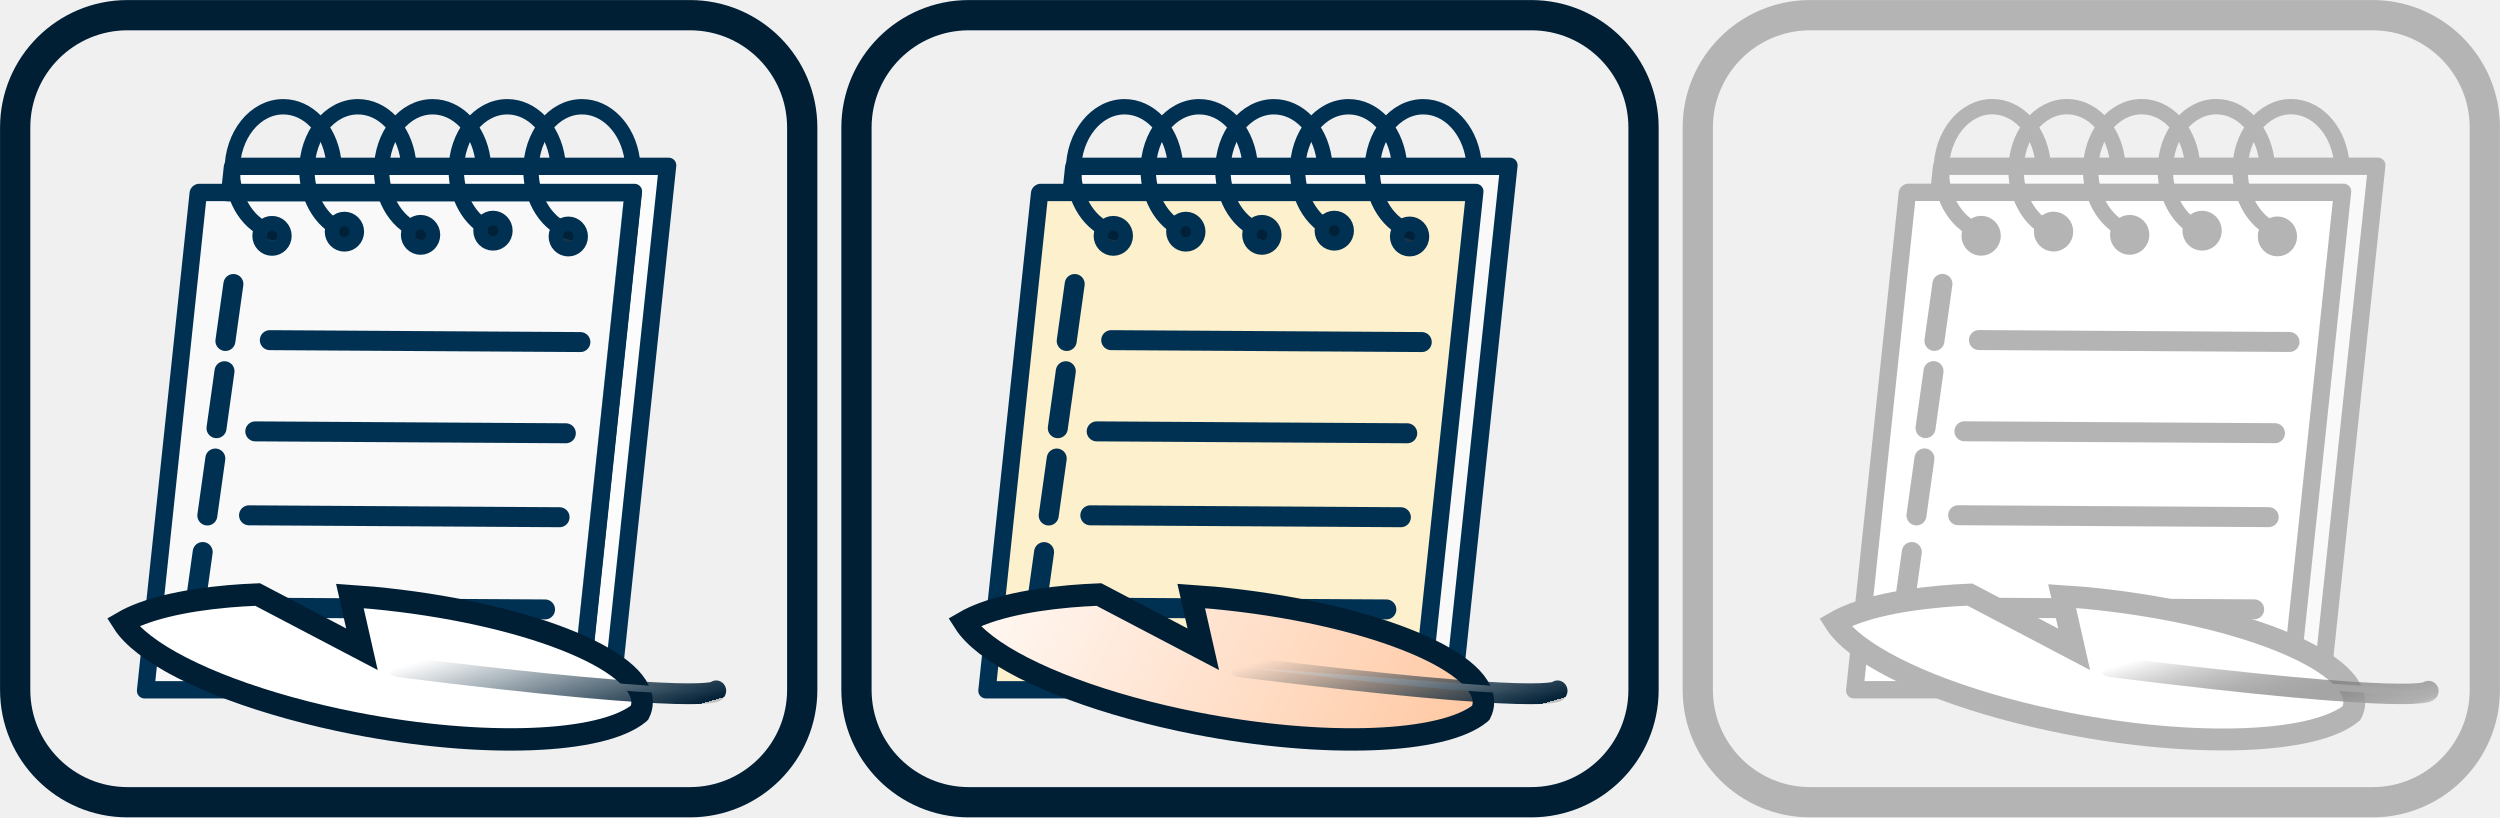
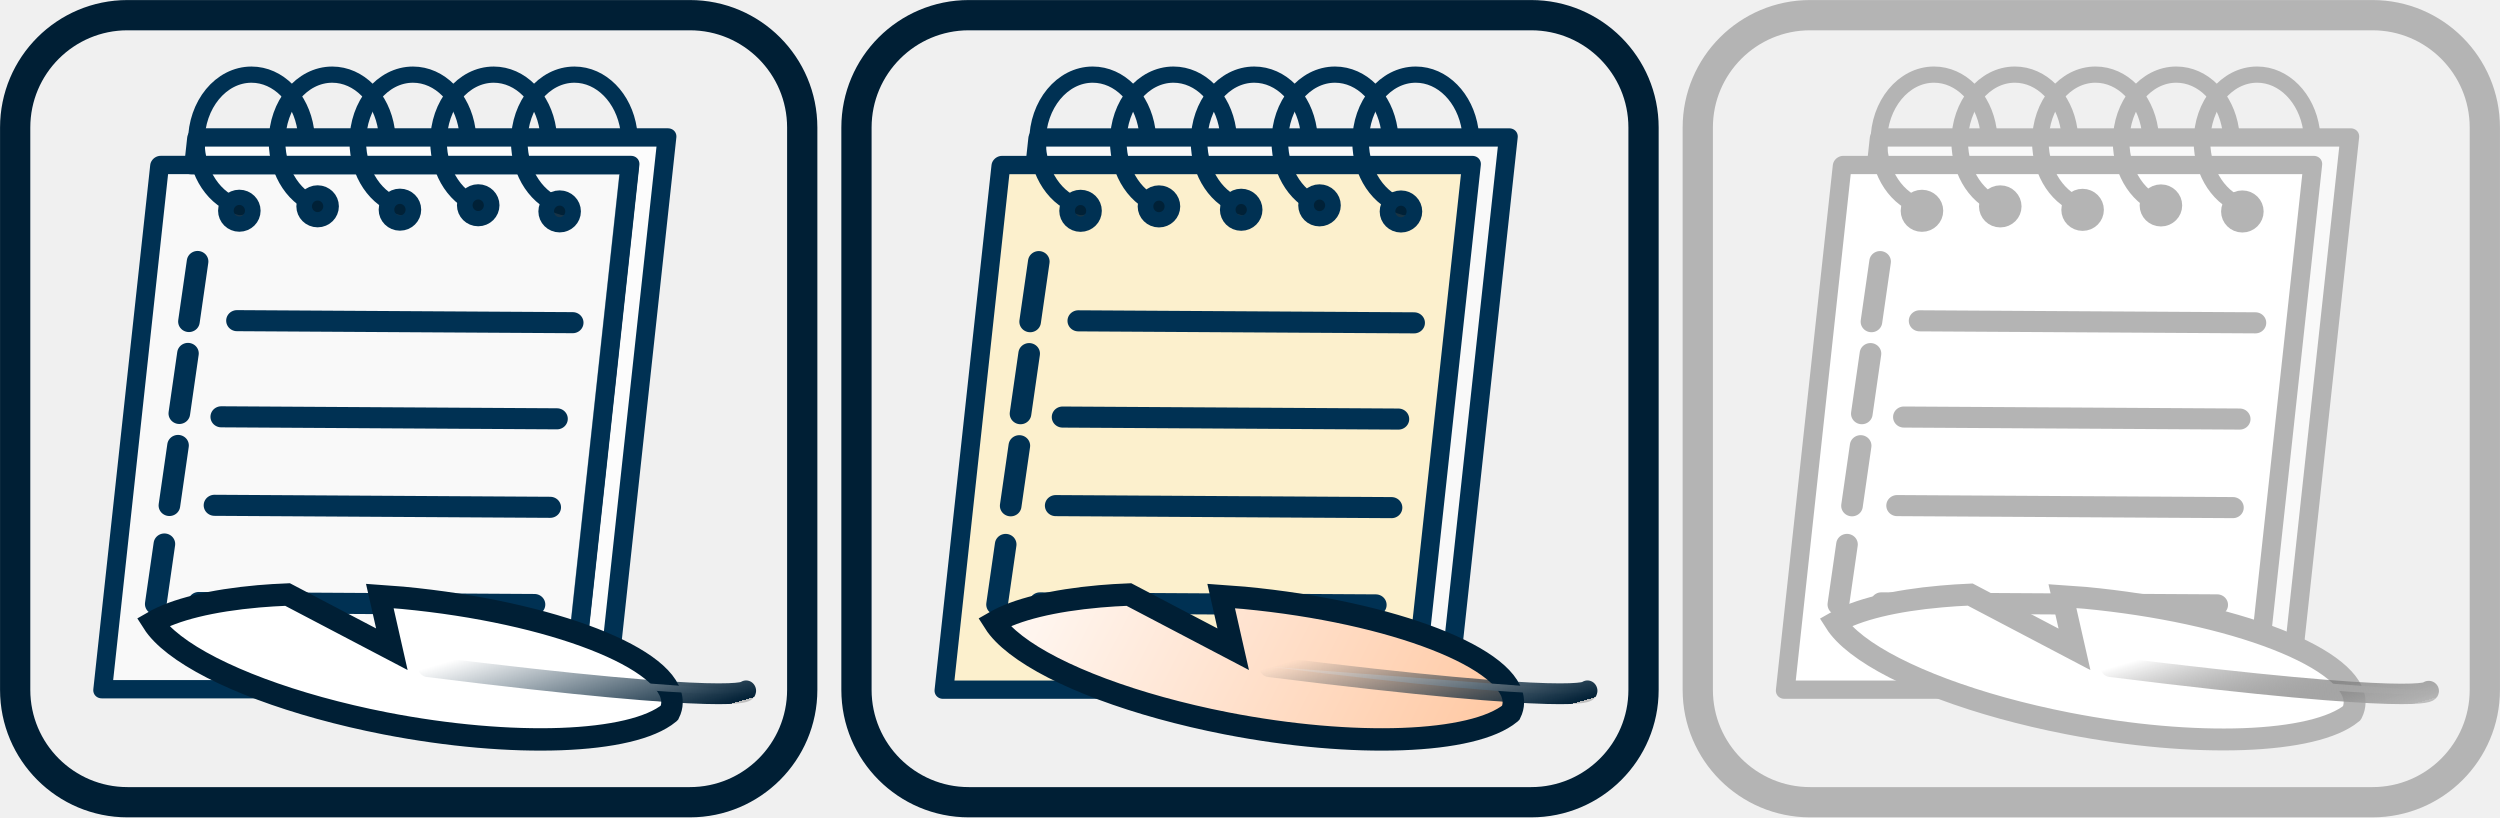
<svg xmlns="http://www.w3.org/2000/svg" xmlns:xlink="http://www.w3.org/1999/xlink" width="27.517mm" height="8.996mm" viewBox="0 0 27.517 8.996" version="1.1" id="svg1">
  <defs id="defs1">
    <linearGradient id="linearGradient8">
      <stop style="stop-color:#ffc9a4;stop-opacity:1;" offset="0" id="stop8" />
      <stop style="stop-color:#ffffff;stop-opacity:1;" offset="1" id="stop9" />
    </linearGradient>
    <linearGradient xlink:href="#c" id="g" gradientUnits="userSpaceOnUse" gradientTransform="matrix(-0.5251667,-0.4270748,0.7423173,-0.2068568,15.48623,21.31175)" x1="10.158" y1="9.889" x2="12.355" y2="9.889" />
    <linearGradient id="c">
      <stop style="stop-color:#bebebe;stop-opacity:1" offset="0" id="stop5" />
      <stop style="stop-color:#001f35;stop-opacity:0.994;" offset="0" id="stop31" />
      <stop style="stop-color:#001f35;stop-opacity:0" offset=".934" id="stop6" />
    </linearGradient>
    <linearGradient xlink:href="#c-3" id="g-7" gradientUnits="userSpaceOnUse" gradientTransform="matrix(-0.5860535,-0.4964488,0.8283802,-0.2404586,3.356569,14.35138)" x1="10.158" y1="9.889" x2="12.355" y2="9.889" />
    <linearGradient id="c-3">
      <stop style="stop-color:#bebebe;stop-opacity:1" offset="0" id="stop5-7" />
      <stop style="stop-color:#b4b4b4;stop-opacity:1;" offset="0" id="stop31-6" />
      <stop style="stop-color:#000000;stop-opacity:0;" offset="0.934" id="stop6-2" />
    </linearGradient>
    <linearGradient xlink:href="#c" id="linearGradient5" gradientUnits="userSpaceOnUse" gradientTransform="matrix(-0.5251667,-0.4270748,0.7423173,-0.2068568,15.48623,21.31175)" x1="10.158" y1="9.889" x2="12.355" y2="9.889" />
    <linearGradient xlink:href="#linearGradient8" id="linearGradient9" x1="12.478" y1="14.344" x2="18.582" y2="14.344" gradientUnits="userSpaceOnUse" />
    <linearGradient xlink:href="#linearGradient8" id="linearGradient10" gradientUnits="userSpaceOnUse" x1="17.357" y1="15.298" x2="12.551" y2="12.74" />
    <linearGradient xlink:href="#linearGradient8" id="linearGradient2" gradientUnits="userSpaceOnUse" x1="12.478" y1="14.344" x2="18.582" y2="14.344" />
  </defs>
-   <g id="g16">
+   <g id="g5">
    <rect style="fill:none;fill-opacity:1;stroke:#001f35;stroke-width:0.333;stroke-linecap:round;stroke-dasharray:none;stroke-opacity:1" width="8.663" height="8.663" x="0.167" y="0.167" rx="1.237" ry="1.237" id="rect9" />
-     <g id="g15">
-       <g id="g14">
-         <path id="rect13" style="fill:#ffffff;fill-opacity:0.8;stroke:#003153;stroke-width:0.192;stroke-linecap:round;stroke-linejoin:round;stroke-opacity:1" d="m 2.753,1.841 -1.314e-4,0.298 h 4.439 l 2.09e-4,5.207 h 0.349 l -7.76e-5,-5.505 z" transform="matrix(1,0,-0.1052411,0.9944467,0,0)" />
-         <rect style="fill:#ffffff;fill-opacity:0.605;stroke:#003153;stroke-width:0.192;stroke-linecap:round;stroke-linejoin:round;stroke-opacity:1" id="rect13-2" width="4.788" height="5.505" x="2.407" y="2.13" transform="matrix(1,0,-0.1052411,0.9944467,0,0)" />
-         <path id="path13" style="fill:none;fill-opacity:0.994;stroke:#003153;stroke-width:0.169;stroke-linecap:round;stroke-linejoin:round;stroke-opacity:1" d="M 3.67,1.749 C 3.622,1.417 3.389,1.175 3.118,1.175 2.807,1.175 2.556,1.488 2.556,1.875 2.557,2.205 2.743,2.49 3.003,2.558" />
-         <path id="path13-3" style="fill:none;fill-opacity:0.994;stroke:#003153;stroke-width:0.169;stroke-linecap:round;stroke-linejoin:round;stroke-opacity:1" d="M 4.492,1.749 C 4.444,1.417 4.211,1.175 3.94,1.175 c -0.31,2.22e-5 -0.562,0.313 -0.562,0.699 6.288e-4,0.33 0.187,0.615 0.447,0.683" />
-         <path id="path13-5" style="fill:none;fill-opacity:0.994;stroke:#003153;stroke-width:0.169;stroke-linecap:round;stroke-linejoin:round;stroke-opacity:1" d="M 5.314,1.749 C 5.266,1.417 5.033,1.175 4.762,1.175 4.452,1.175 4.2,1.488 4.2,1.875 c 6.288e-4,0.33 0.187,0.615 0.447,0.683" />
-         <path id="path13-7" style="fill:none;fill-opacity:0.994;stroke:#003153;stroke-width:0.169;stroke-linecap:round;stroke-linejoin:round;stroke-opacity:1" d="M 6.136,1.749 C 6.088,1.417 5.855,1.175 5.584,1.175 5.274,1.175 5.022,1.488 5.022,1.875 c 6.289e-4,0.33 0.187,0.615 0.447,0.683" />
-         <path id="path13-37" style="fill:none;fill-opacity:0.994;stroke:#003153;stroke-width:0.169;stroke-linecap:round;stroke-linejoin:round;stroke-opacity:1" d="M 6.958,1.749 C 6.91,1.417 6.677,1.175 6.406,1.175 6.096,1.175 5.844,1.488 5.844,1.875 c 6.289e-4,0.33 0.187,0.615 0.447,0.683" />
-         <ellipse style="fill:#001f35;fill-opacity:0.9;stroke:#003153;stroke-width:0.159;stroke-linecap:round;stroke-linejoin:round;stroke-opacity:1" id="path14" cx="2.994" cy="2.596" rx="0.137" ry="0.14" />
-         <ellipse style="fill:#001f35;fill-opacity:0.9;stroke:#003153;stroke-width:0.159;stroke-linecap:round;stroke-linejoin:round;stroke-opacity:1" id="path14-5" cx="3.791" cy="2.55" rx="0.137" ry="0.14" />
-         <ellipse style="fill:#001f35;fill-opacity:0.9;stroke:#003153;stroke-width:0.159;stroke-linecap:round;stroke-linejoin:round;stroke-opacity:1" id="path14-7" cx="4.629" cy="2.585" rx="0.137" ry="0.14" />
-         <ellipse style="fill:#001f35;fill-opacity:0.9;stroke:#003153;stroke-width:0.159;stroke-linecap:round;stroke-linejoin:round;stroke-opacity:1" id="path14-5-6" cx="5.426" cy="2.539" rx="0.137" ry="0.14" />
-         <ellipse style="fill:#001f35;fill-opacity:0.9;stroke:#003153;stroke-width:0.159;stroke-linecap:round;stroke-linejoin:round;stroke-opacity:1" id="path14-5-6-2" cx="6.255" cy="2.603" rx="0.137" ry="0.14" />
-         <path style="fill:#001f35;fill-opacity:0.9;stroke:#003153;stroke-width:0.22;stroke-linecap:round;stroke-linejoin:round;stroke-opacity:1" d="m 2.97,3.744 3.418,0.021" id="path15" />
-         <path style="fill:#001f35;fill-opacity:0.9;stroke:#003153;stroke-width:0.22;stroke-linecap:round;stroke-linejoin:round;stroke-opacity:1" d="m 2.81,4.748 3.418,0.021" id="path15-7" />
-         <path style="fill:#001f35;fill-opacity:0.9;stroke:#003153;stroke-width:0.22;stroke-linecap:round;stroke-linejoin:round;stroke-opacity:1" d="m 2.741,5.672 3.418,0.021" id="path15-1" />
-         <path style="fill:#001f35;fill-opacity:0.9;stroke:#003153;stroke-width:0.22;stroke-linecap:round;stroke-linejoin:round;stroke-opacity:1" d="M 2.581,6.687 5.999,6.708" id="path15-7-3" />
-         <path style="fill:#001f35;fill-opacity:0.9;stroke:#003153;stroke-width:0.22;stroke-linecap:round;stroke-linejoin:round;stroke-opacity:1" d="m 2.383,4.713 0.088,-0.627" id="path16" />
-         <path style="fill:#001f35;fill-opacity:0.9;stroke:#003153;stroke-width:0.22;stroke-linecap:round;stroke-linejoin:round;stroke-opacity:1" d="m 2.481,3.753 0.088,-0.627" id="path16-6" />
-         <path style="fill:#001f35;fill-opacity:0.9;stroke:#003153;stroke-width:0.22;stroke-linecap:round;stroke-linejoin:round;stroke-opacity:1" d="m 2.282,5.674 0.088,-0.627" id="path16-9" />
-         <path style="fill:#001f35;fill-opacity:0.9;stroke:#003153;stroke-width:0.22;stroke-linecap:round;stroke-linejoin:round;stroke-opacity:1" d="m 2.143,6.703 0.088,-0.627" id="path16-9-1" />
-       </g>
-       <g id="g1" transform="matrix(1.115938,0,0,1.16244,-12.74303,-9.334011)">
-         <path style="fill:#ffffff;fill-opacity:1;stroke:#001f35;stroke-width:0.212;stroke-linecap:round;stroke-dasharray:none;stroke-opacity:1" d="m 12.846,14.135 a 2.671,0.752 9.635 0 0 2.076,0.744 2.671,0.752 9.635 0 0 2.803,-0.098 2.683,0.748 5.538 0 0 0.002,-0.002 2.683,0.748 5.538 0 0 0.025,-0.096 2.683,0.748 5.538 0 0 -2.657,-0.993 2.683,0.748 5.538 0 0 -0.225,-0.017 l 0.119,0.504 -1.029,-0.518 a 2.683,0.748 5.538 0 0 -0.285,0.017 2.683,0.748 5.538 0 0 -1.045,0.246 2.671,0.752 9.635 0 0 0.216,0.213 z" id="path23" />
-         <path style="fill:#ffffff;fill-opacity:1;stroke:url(#g);stroke-width:0.197;stroke-linecap:round;stroke-dasharray:none;stroke-opacity:1" d="m 15.344,14.342 c 3.114,0.374 3.139,0.229 3.139,0.229 v 0" id="path24" />
+     <g id="g4">
+       <g id="g2">
+         <g id="g14" transform="matrix(1.081131,0,0,1.054081,-0.6026262,-0.4170413)">
+           <path id="rect13" style="fill:#ffffff;fill-opacity:0.8;stroke:#003153;stroke-width:0.192;stroke-linecap:round;stroke-linejoin:round;stroke-opacity:1" d="m 2.753,1.841 -1.314e-4,0.298 h 4.439 l 2.09e-4,5.207 h 0.349 l -7.76e-5,-5.505 z" transform="matrix(1,0,-0.1052411,0.9944467,0,0)" />
+           <rect style="fill:#ffffff;fill-opacity:0.605;stroke:#003153;stroke-width:0.192;stroke-linecap:round;stroke-linejoin:round;stroke-opacity:1" id="rect13-2" width="4.788" height="5.505" x="2.407" y="2.13" transform="matrix(1,0,-0.1052411,0.9944467,0,0)" />
+           <path id="path13" style="fill:none;fill-opacity:0.994;stroke:#003153;stroke-width:0.169;stroke-linecap:round;stroke-linejoin:round;stroke-opacity:1" d="M 3.67,1.749 C 3.622,1.417 3.389,1.175 3.118,1.175 2.807,1.175 2.556,1.488 2.556,1.875 2.557,2.205 2.743,2.49 3.003,2.558" />
+           <path id="path13-3" style="fill:none;fill-opacity:0.994;stroke:#003153;stroke-width:0.169;stroke-linecap:round;stroke-linejoin:round;stroke-opacity:1" d="M 4.492,1.749 C 4.444,1.417 4.211,1.175 3.94,1.175 c -0.31,2.22e-5 -0.562,0.313 -0.562,0.699 6.288e-4,0.33 0.187,0.615 0.447,0.683" />
+           <path id="path13-5" style="fill:none;fill-opacity:0.994;stroke:#003153;stroke-width:0.169;stroke-linecap:round;stroke-linejoin:round;stroke-opacity:1" d="M 5.314,1.749 C 5.266,1.417 5.033,1.175 4.762,1.175 4.452,1.175 4.2,1.488 4.2,1.875 c 6.288e-4,0.33 0.187,0.615 0.447,0.683" />
+           <path id="path13-7" style="fill:none;fill-opacity:0.994;stroke:#003153;stroke-width:0.169;stroke-linecap:round;stroke-linejoin:round;stroke-opacity:1" d="M 6.136,1.749 C 6.088,1.417 5.855,1.175 5.584,1.175 5.274,1.175 5.022,1.488 5.022,1.875 c 6.289e-4,0.33 0.187,0.615 0.447,0.683" />
+           <path id="path13-37" style="fill:none;fill-opacity:0.994;stroke:#003153;stroke-width:0.169;stroke-linecap:round;stroke-linejoin:round;stroke-opacity:1" d="M 6.958,1.749 C 6.91,1.417 6.677,1.175 6.406,1.175 6.096,1.175 5.844,1.488 5.844,1.875 c 6.289e-4,0.33 0.187,0.615 0.447,0.683" />
+           <ellipse style="fill:#001f35;fill-opacity:0.9;stroke:#003153;stroke-width:0.159;stroke-linecap:round;stroke-linejoin:round;stroke-opacity:1" id="path14" cx="2.994" cy="2.596" rx="0.137" ry="0.14" />
+           <ellipse style="fill:#001f35;fill-opacity:0.9;stroke:#003153;stroke-width:0.159;stroke-linecap:round;stroke-linejoin:round;stroke-opacity:1" id="path14-5" cx="3.791" cy="2.55" rx="0.137" ry="0.14" />
+           <ellipse style="fill:#001f35;fill-opacity:0.9;stroke:#003153;stroke-width:0.159;stroke-linecap:round;stroke-linejoin:round;stroke-opacity:1" id="path14-7" cx="4.629" cy="2.585" rx="0.137" ry="0.14" />
+           <ellipse style="fill:#001f35;fill-opacity:0.9;stroke:#003153;stroke-width:0.159;stroke-linecap:round;stroke-linejoin:round;stroke-opacity:1" id="path14-5-6" cx="5.426" cy="2.539" rx="0.137" ry="0.14" />
+           <ellipse style="fill:#001f35;fill-opacity:0.9;stroke:#003153;stroke-width:0.159;stroke-linecap:round;stroke-linejoin:round;stroke-opacity:1" id="path14-5-6-2" cx="6.255" cy="2.603" rx="0.137" ry="0.14" />
+           <path style="fill:#001f35;fill-opacity:0.9;stroke:#003153;stroke-width:0.22;stroke-linecap:round;stroke-linejoin:round;stroke-opacity:1" d="m 2.97,3.744 3.418,0.021" id="path15" />
+           <path style="fill:#001f35;fill-opacity:0.9;stroke:#003153;stroke-width:0.22;stroke-linecap:round;stroke-linejoin:round;stroke-opacity:1" d="m 2.81,4.748 3.418,0.021" id="path15-7" />
+           <path style="fill:#001f35;fill-opacity:0.9;stroke:#003153;stroke-width:0.22;stroke-linecap:round;stroke-linejoin:round;stroke-opacity:1" d="m 2.741,5.672 3.418,0.021" id="path15-1" />
+           <path style="fill:#001f35;fill-opacity:0.9;stroke:#003153;stroke-width:0.22;stroke-linecap:round;stroke-linejoin:round;stroke-opacity:1" d="M 2.581,6.687 5.999,6.708" id="path15-7-3" />
+           <path style="fill:#001f35;fill-opacity:0.9;stroke:#003153;stroke-width:0.22;stroke-linecap:round;stroke-linejoin:round;stroke-opacity:1" d="m 2.383,4.713 0.088,-0.627" id="path16" />
+           <path style="fill:#001f35;fill-opacity:0.9;stroke:#003153;stroke-width:0.22;stroke-linecap:round;stroke-linejoin:round;stroke-opacity:1" d="m 2.481,3.753 0.088,-0.627" id="path16-6" />
+           <path style="fill:#001f35;fill-opacity:0.9;stroke:#003153;stroke-width:0.22;stroke-linecap:round;stroke-linejoin:round;stroke-opacity:1" d="m 2.282,5.674 0.088,-0.627" id="path16-9" />
+           <path style="fill:#001f35;fill-opacity:0.9;stroke:#003153;stroke-width:0.22;stroke-linecap:round;stroke-linejoin:round;stroke-opacity:1" d="m 2.143,6.703 0.088,-0.627" id="path16-9-1" />
+         </g>
+         <g id="g1" transform="matrix(1.115938,0,0,1.16244,-12.41367,-9.334011)">
+           <path style="fill:#ffffff;fill-opacity:1;stroke:#001f35;stroke-width:0.212;stroke-linecap:round;stroke-dasharray:none;stroke-opacity:1" d="m 12.846,14.135 a 2.671,0.752 9.635 0 0 2.076,0.744 2.671,0.752 9.635 0 0 2.803,-0.098 2.683,0.748 5.538 0 0 0.002,-0.002 2.683,0.748 5.538 0 0 0.025,-0.096 2.683,0.748 5.538 0 0 -2.657,-0.993 2.683,0.748 5.538 0 0 -0.225,-0.017 l 0.119,0.504 -1.029,-0.518 a 2.683,0.748 5.538 0 0 -0.285,0.017 2.683,0.748 5.538 0 0 -1.045,0.246 2.671,0.752 9.635 0 0 0.216,0.213 z" id="path23" />
+           <path style="fill:#ffffff;fill-opacity:1;stroke:url(#g);stroke-width:0.197;stroke-linecap:round;stroke-dasharray:none;stroke-opacity:1" d="m 15.344,14.342 c 3.114,0.374 3.139,0.229 3.139,0.229 v 0" id="path24" />
+         </g>
      </g>
    </g>
  </g>
-   <g id="g17">
+   <g id="g7">
    <rect style="fill:none;fill-opacity:1;stroke:#001f35;stroke-width:0.333;stroke-linecap:round;stroke-dasharray:none;stroke-opacity:1" width="8.663" height="8.663" x="9.427" y="0.167" rx="1.237" ry="1.237" id="rect10" />
-     <g id="g13">
-       <g id="g12">
+     <g id="g6">
+       <g id="g12" transform="matrix(1.081475,0,0,1.054883,-1.358986,-0.4181073)">
        <rect style="fill:#ffffff;fill-opacity:0.602;stroke:#003153;stroke-width:0.192;stroke-linecap:round;stroke-linejoin:round;stroke-opacity:1" id="rect13-36" width="4.788" height="5.505" x="12.013" y="1.841" transform="matrix(1,0,-0.1052411,0.9944467,0,0)" />
        <rect style="fill:#fcf0cd;fill-opacity:1;stroke:#003153;stroke-width:0.192;stroke-linecap:round;stroke-linejoin:round;stroke-opacity:1" id="rect13-2-2" width="4.788" height="5.505" x="11.668" y="2.13" transform="matrix(1,0,-0.1052411,0.9944467,0,0)" />
        <path id="path13-1" style="fill:none;fill-opacity:0.994;stroke:#003153;stroke-width:0.169;stroke-linecap:round;stroke-linejoin:round;stroke-opacity:1" d="m 12.931,1.749 c -0.049,-0.332 -0.281,-0.574 -0.553,-0.574 -0.31,2.22e-5 -0.562,0.313 -0.562,0.699 6.29e-4,0.33 0.187,0.615 0.447,0.683" />
        <path id="path13-3-9" style="fill:none;fill-opacity:0.994;stroke:#003153;stroke-width:0.169;stroke-linecap:round;stroke-linejoin:round;stroke-opacity:1" d="M 13.753,1.749 C 13.704,1.417 13.472,1.175 13.2,1.175 c -0.31,2.22e-5 -0.562,0.313 -0.562,0.699 6.29e-4,0.33 0.187,0.615 0.447,0.683" />
        <path id="path13-5-7" style="fill:none;fill-opacity:0.994;stroke:#003153;stroke-width:0.169;stroke-linecap:round;stroke-linejoin:round;stroke-opacity:1" d="m 14.575,1.749 c -0.049,-0.332 -0.281,-0.574 -0.553,-0.574 -0.31,2.22e-5 -0.562,0.313 -0.562,0.699 6.29e-4,0.33 0.187,0.615 0.447,0.683" />
        <path id="path13-7-6" style="fill:none;fill-opacity:0.994;stroke:#003153;stroke-width:0.169;stroke-linecap:round;stroke-linejoin:round;stroke-opacity:1" d="m 15.397,1.749 c -0.049,-0.332 -0.281,-0.574 -0.553,-0.574 -0.31,2.22e-5 -0.562,0.313 -0.562,0.699 6.29e-4,0.33 0.187,0.615 0.447,0.683" />
        <path id="path13-37-7" style="fill:none;fill-opacity:0.994;stroke:#003153;stroke-width:0.169;stroke-linecap:round;stroke-linejoin:round;stroke-opacity:1" d="m 16.219,1.749 c -0.049,-0.332 -0.281,-0.574 -0.553,-0.574 -0.31,2.22e-5 -0.562,0.313 -0.562,0.699 6.29e-4,0.33 0.187,0.615 0.447,0.683" />
        <ellipse style="fill:#001f35;fill-opacity:0.9;stroke:#003153;stroke-width:0.159;stroke-linecap:round;stroke-linejoin:round;stroke-opacity:1" id="path14-6" cx="12.254" cy="2.596" rx="0.137" ry="0.14" />
        <ellipse style="fill:#001f35;fill-opacity:0.9;stroke:#003153;stroke-width:0.159;stroke-linecap:round;stroke-linejoin:round;stroke-opacity:1" id="path14-5-61" cx="13.052" cy="2.55" rx="0.137" ry="0.14" />
        <ellipse style="fill:#001f35;fill-opacity:0.9;stroke:#003153;stroke-width:0.159;stroke-linecap:round;stroke-linejoin:round;stroke-opacity:1" id="path14-7-2" cx="13.889" cy="2.585" rx="0.137" ry="0.14" />
        <ellipse style="fill:#001f35;fill-opacity:0.9;stroke:#003153;stroke-width:0.159;stroke-linecap:round;stroke-linejoin:round;stroke-opacity:1" id="path14-5-6-4" cx="14.686" cy="2.539" rx="0.137" ry="0.14" />
        <ellipse style="fill:#001f35;fill-opacity:0.9;stroke:#003153;stroke-width:0.159;stroke-linecap:round;stroke-linejoin:round;stroke-opacity:1" id="path14-5-6-2-53" cx="15.515" cy="2.603" rx="0.137" ry="0.14" />
        <path style="fill:#001f35;fill-opacity:0.9;stroke:#003153;stroke-width:0.22;stroke-linecap:round;stroke-linejoin:round;stroke-opacity:1" d="m 12.231,3.744 3.418,0.021" id="path15-91" />
        <path style="fill:#001f35;fill-opacity:0.9;stroke:#003153;stroke-width:0.22;stroke-linecap:round;stroke-linejoin:round;stroke-opacity:1" d="m 12.071,4.748 3.418,0.021" id="path15-7-9" />
        <path style="fill:#001f35;fill-opacity:0.9;stroke:#003153;stroke-width:0.22;stroke-linecap:round;stroke-linejoin:round;stroke-opacity:1" d="m 12.001,5.672 3.418,0.021" id="path15-1-8" />
        <path style="fill:#001f35;fill-opacity:0.9;stroke:#003153;stroke-width:0.22;stroke-linecap:round;stroke-linejoin:round;stroke-opacity:1" d="m 11.841,6.687 3.418,0.021" id="path15-7-3-4" />
        <path style="fill:#001f35;fill-opacity:0.9;stroke:#003153;stroke-width:0.22;stroke-linecap:round;stroke-linejoin:round;stroke-opacity:1" d="m 11.643,4.713 0.088,-0.627" id="path16-7" />
        <path style="fill:#001f35;fill-opacity:0.9;stroke:#003153;stroke-width:0.22;stroke-linecap:round;stroke-linejoin:round;stroke-opacity:1" d="m 11.741,3.753 0.088,-0.627" id="path16-6-1" />
        <path style="fill:#001f35;fill-opacity:0.9;stroke:#003153;stroke-width:0.22;stroke-linecap:round;stroke-linejoin:round;stroke-opacity:1" d="m 11.543,5.674 0.088,-0.627" id="path16-9-5" />
        <path style="fill:#001f35;fill-opacity:0.9;stroke:#003153;stroke-width:0.22;stroke-linecap:round;stroke-linejoin:round;stroke-opacity:1" d="m 11.404,6.704 0.088,-0.627" id="path16-9-1-8" />
      </g>
-       <g id="g2-5" transform="matrix(1.115938,0,0,1.16244,-3.482527,-9.333928)" style="fill:url(#linearGradient9)">
+       <g id="g2-5" transform="matrix(1.115938,0,0,1.16244,-3.153121,-9.333928)" style="fill:url(#linearGradient9)">
        <path style="fill:url(#linearGradient10);fill-opacity:1;stroke:#001f35;stroke-width:0.212;stroke-linecap:round;stroke-dasharray:none;stroke-opacity:1" d="m 12.846,14.135 a 2.671,0.752 9.635 0 0 2.076,0.744 2.671,0.752 9.635 0 0 2.803,-0.098 2.683,0.748 5.538 0 0 0.002,-0.002 2.683,0.748 5.538 0 0 0.025,-0.096 2.683,0.748 5.538 0 0 -2.657,-0.993 2.683,0.748 5.538 0 0 -0.225,-0.017 l 0.119,0.504 -1.029,-0.518 a 2.683,0.748 5.538 0 0 -0.285,0.017 2.683,0.748 5.538 0 0 -1.045,0.246 2.671,0.752 9.635 0 0 0.216,0.213 z" id="path23-4" />
        <path style="fill:url(#linearGradient2);fill-opacity:1;stroke:url(#linearGradient5);stroke-width:0.197;stroke-linecap:round;stroke-dasharray:none;stroke-opacity:1" d="m 15.344,14.342 c 3.114,0.374 3.139,0.229 3.139,0.229 v 0" id="path24-9" />
      </g>
    </g>
  </g>
-   <g id="g18">
+   <g id="g9">
    <rect style="fill:none;fill-opacity:1;stroke:#b4b4b4;stroke-width:0.333;stroke-linecap:round;stroke-dasharray:none;stroke-opacity:1" width="8.663" height="8.663" x="18.687" y="0.167" rx="1.237" ry="1.237" id="rect11" />
-     <g id="g11">
-       <g id="g10">
+     <g id="g8">
+       <g id="g10" transform="matrix(1.081472,0,0,1.054873,-2.427996,-0.4171808)">
        <rect style="fill:#ffffff;fill-opacity:0.604;stroke:#b4b4b4;stroke-width:0.192;stroke-linecap:round;stroke-linejoin:round;stroke-opacity:1" id="rect13-3" width="4.788" height="5.505" x="21.565" y="1.84" transform="matrix(1,0,-0.1052411,0.9944467,0,0)" />
        <rect style="fill:#ffffff;fill-opacity:0.994;stroke:#b4b4b4;stroke-width:0.192;stroke-linecap:round;stroke-linejoin:round;stroke-opacity:1" id="rect13-2-1" width="4.788" height="5.505" x="21.219" y="2.129" transform="matrix(1,0,-0.1052411,0.9944467,0,0)" />
        <path id="path13-9" style="fill:none;fill-opacity:0.994;stroke:#b4b4b4;stroke-width:0.169;stroke-linecap:round;stroke-linejoin:round;stroke-opacity:1" d="m 22.482,1.748 c -0.049,-0.332 -0.281,-0.574 -0.553,-0.574 -0.31,2.22e-5 -0.562,0.313 -0.562,0.699 6.29e-4,0.33 0.187,0.615 0.447,0.683" />
        <path id="path13-3-8" style="fill:none;fill-opacity:0.994;stroke:#b4b4b4;stroke-width:0.169;stroke-linecap:round;stroke-linejoin:round;stroke-opacity:1" d="M 23.304,1.748 C 23.256,1.416 23.023,1.174 22.752,1.174 c -0.31,2.22e-5 -0.562,0.313 -0.562,0.699 6.29e-4,0.33 0.187,0.615 0.447,0.683" />
        <path id="path13-5-4" style="fill:none;fill-opacity:0.994;stroke:#b4b4b4;stroke-width:0.169;stroke-linecap:round;stroke-linejoin:round;stroke-opacity:1" d="m 24.126,1.748 c -0.049,-0.332 -0.281,-0.574 -0.553,-0.574 -0.31,2.22e-5 -0.562,0.313 -0.562,0.699 6.29e-4,0.33 0.187,0.615 0.447,0.683" />
        <path id="path13-7-3" style="fill:none;fill-opacity:0.994;stroke:#b4b4b4;stroke-width:0.169;stroke-linecap:round;stroke-linejoin:round;stroke-opacity:1" d="m 24.948,1.748 c -0.049,-0.332 -0.281,-0.574 -0.553,-0.574 -0.31,2.22e-5 -0.562,0.313 -0.562,0.699 6.29e-4,0.33 0.187,0.615 0.447,0.683" />
        <path id="path13-37-9" style="fill:none;fill-opacity:0.994;stroke:#b4b4b4;stroke-width:0.169;stroke-linecap:round;stroke-linejoin:round;stroke-opacity:1" d="M 25.77,1.748 C 25.722,1.416 25.489,1.174 25.218,1.174 c -0.31,2.22e-5 -0.562,0.313 -0.562,0.699 6.29e-4,0.33 0.187,0.615 0.447,0.683" />
        <ellipse style="fill:#b4b4b4;fill-opacity:1;stroke:#b4b4b4;stroke-width:0.159;stroke-linecap:round;stroke-linejoin:round;stroke-opacity:1" id="path14-50" cx="21.806" cy="2.595" rx="0.137" ry="0.14" />
        <ellipse style="fill:#b4b4b4;fill-opacity:1;stroke:#b4b4b4;stroke-width:0.159;stroke-linecap:round;stroke-linejoin:round;stroke-opacity:1" id="path14-5-1" cx="22.603" cy="2.549" rx="0.137" ry="0.14" />
        <ellipse style="fill:#b4b4b4;fill-opacity:1;stroke:#b4b4b4;stroke-width:0.159;stroke-linecap:round;stroke-linejoin:round;stroke-opacity:1" id="path14-7-7" cx="23.441" cy="2.585" rx="0.137" ry="0.14" />
        <ellipse style="fill:#b4b4b4;fill-opacity:1;stroke:#b4b4b4;stroke-width:0.159;stroke-linecap:round;stroke-linejoin:round;stroke-opacity:1" id="path14-5-6-27" cx="24.238" cy="2.539" rx="0.137" ry="0.14" />
        <ellipse style="fill:#b4b4b4;fill-opacity:1;stroke:#b4b4b4;stroke-width:0.159;stroke-linecap:round;stroke-linejoin:round;stroke-opacity:1" id="path14-5-6-2-5" cx="25.067" cy="2.602" rx="0.137" ry="0.14" />
        <path style="fill:#001f35;fill-opacity:0.9;stroke:#b4b4b4;stroke-width:0.22;stroke-linecap:round;stroke-linejoin:round;stroke-opacity:1" d="m 21.782,3.743 3.418,0.021" id="path15-9" />
        <path style="fill:#001f35;fill-opacity:0.9;stroke:#b4b4b4;stroke-width:0.22;stroke-linecap:round;stroke-linejoin:round;stroke-opacity:1" d="m 21.622,4.747 3.418,0.021" id="path15-7-8" />
        <path style="fill:#001f35;fill-opacity:0.9;stroke:#b4b4b4;stroke-width:0.22;stroke-linecap:round;stroke-linejoin:round;stroke-opacity:1" d="m 21.553,5.671 3.418,0.021" id="path15-1-2" />
        <path style="fill:#001f35;fill-opacity:0.9;stroke:#b4b4b4;stroke-width:0.22;stroke-linecap:round;stroke-linejoin:round;stroke-opacity:1" d="m 21.393,6.686 3.418,0.021" id="path15-7-3-0" />
        <path style="fill:#001f35;fill-opacity:0.9;stroke:#b4b4b4;stroke-width:0.22;stroke-linecap:round;stroke-linejoin:round;stroke-opacity:1" d="m 21.194,4.712 0.088,-0.627" id="path16-1" />
        <path style="fill:#001f35;fill-opacity:0.9;stroke:#b4b4b4;stroke-width:0.22;stroke-linecap:round;stroke-linejoin:round;stroke-opacity:1" d="m 21.292,3.752 0.088,-0.627" id="path16-6-4" />
        <path style="fill:#001f35;fill-opacity:0.9;stroke:#b4b4b4;stroke-width:0.22;stroke-linecap:round;stroke-linejoin:round;stroke-opacity:1" d="m 21.094,5.673 0.088,-0.627" id="path16-9-4" />
        <path style="fill:#001f35;fill-opacity:0.9;stroke:#b4b4b4;stroke-width:0.22;stroke-linecap:round;stroke-linejoin:round;stroke-opacity:1" d="M 20.955,6.703 21.043,6.076" id="path16-9-1-0" />
      </g>
-       <g id="g3" transform="translate(20.02914,1.08922)">
+       <g id="g3" transform="translate(20.03258,1.08922)">
        <path style="fill:#ffffff;fill-opacity:1;stroke:#b4b4b4;stroke-width:0.241;stroke-linecap:round;stroke-dasharray:none;stroke-opacity:1" d="M 0.41,6.009 A 2.984,0.873 10.1 0 0 2.726,6.873 2.984,0.873 10.1 0 0 5.854,6.76 2.996,0.869 5.809 0 0 5.856,6.757 2.996,0.869 5.809 0 0 5.884,6.646 2.996,0.869 5.809 0 0 2.919,5.491 2.996,0.869 5.809 0 0 2.668,5.472 L 2.801,6.058 1.653,5.455 A 2.996,0.869 5.809 0 0 1.335,5.476 2.996,0.869 5.809 0 0 0.169,5.761 2.984,0.873 10.1 0 0 0.41,6.009 Z" id="path23-8" />
        <path style="fill:#ffffff;fill-opacity:1;stroke:url(#g-7);stroke-width:0.225;stroke-linecap:round;stroke-dasharray:none;stroke-opacity:1" d="m 3.198,6.25 c 3.475,0.434 3.502,0.267 3.502,0.267 v 0" id="path24-8" />
      </g>
    </g>
  </g>
</svg>
